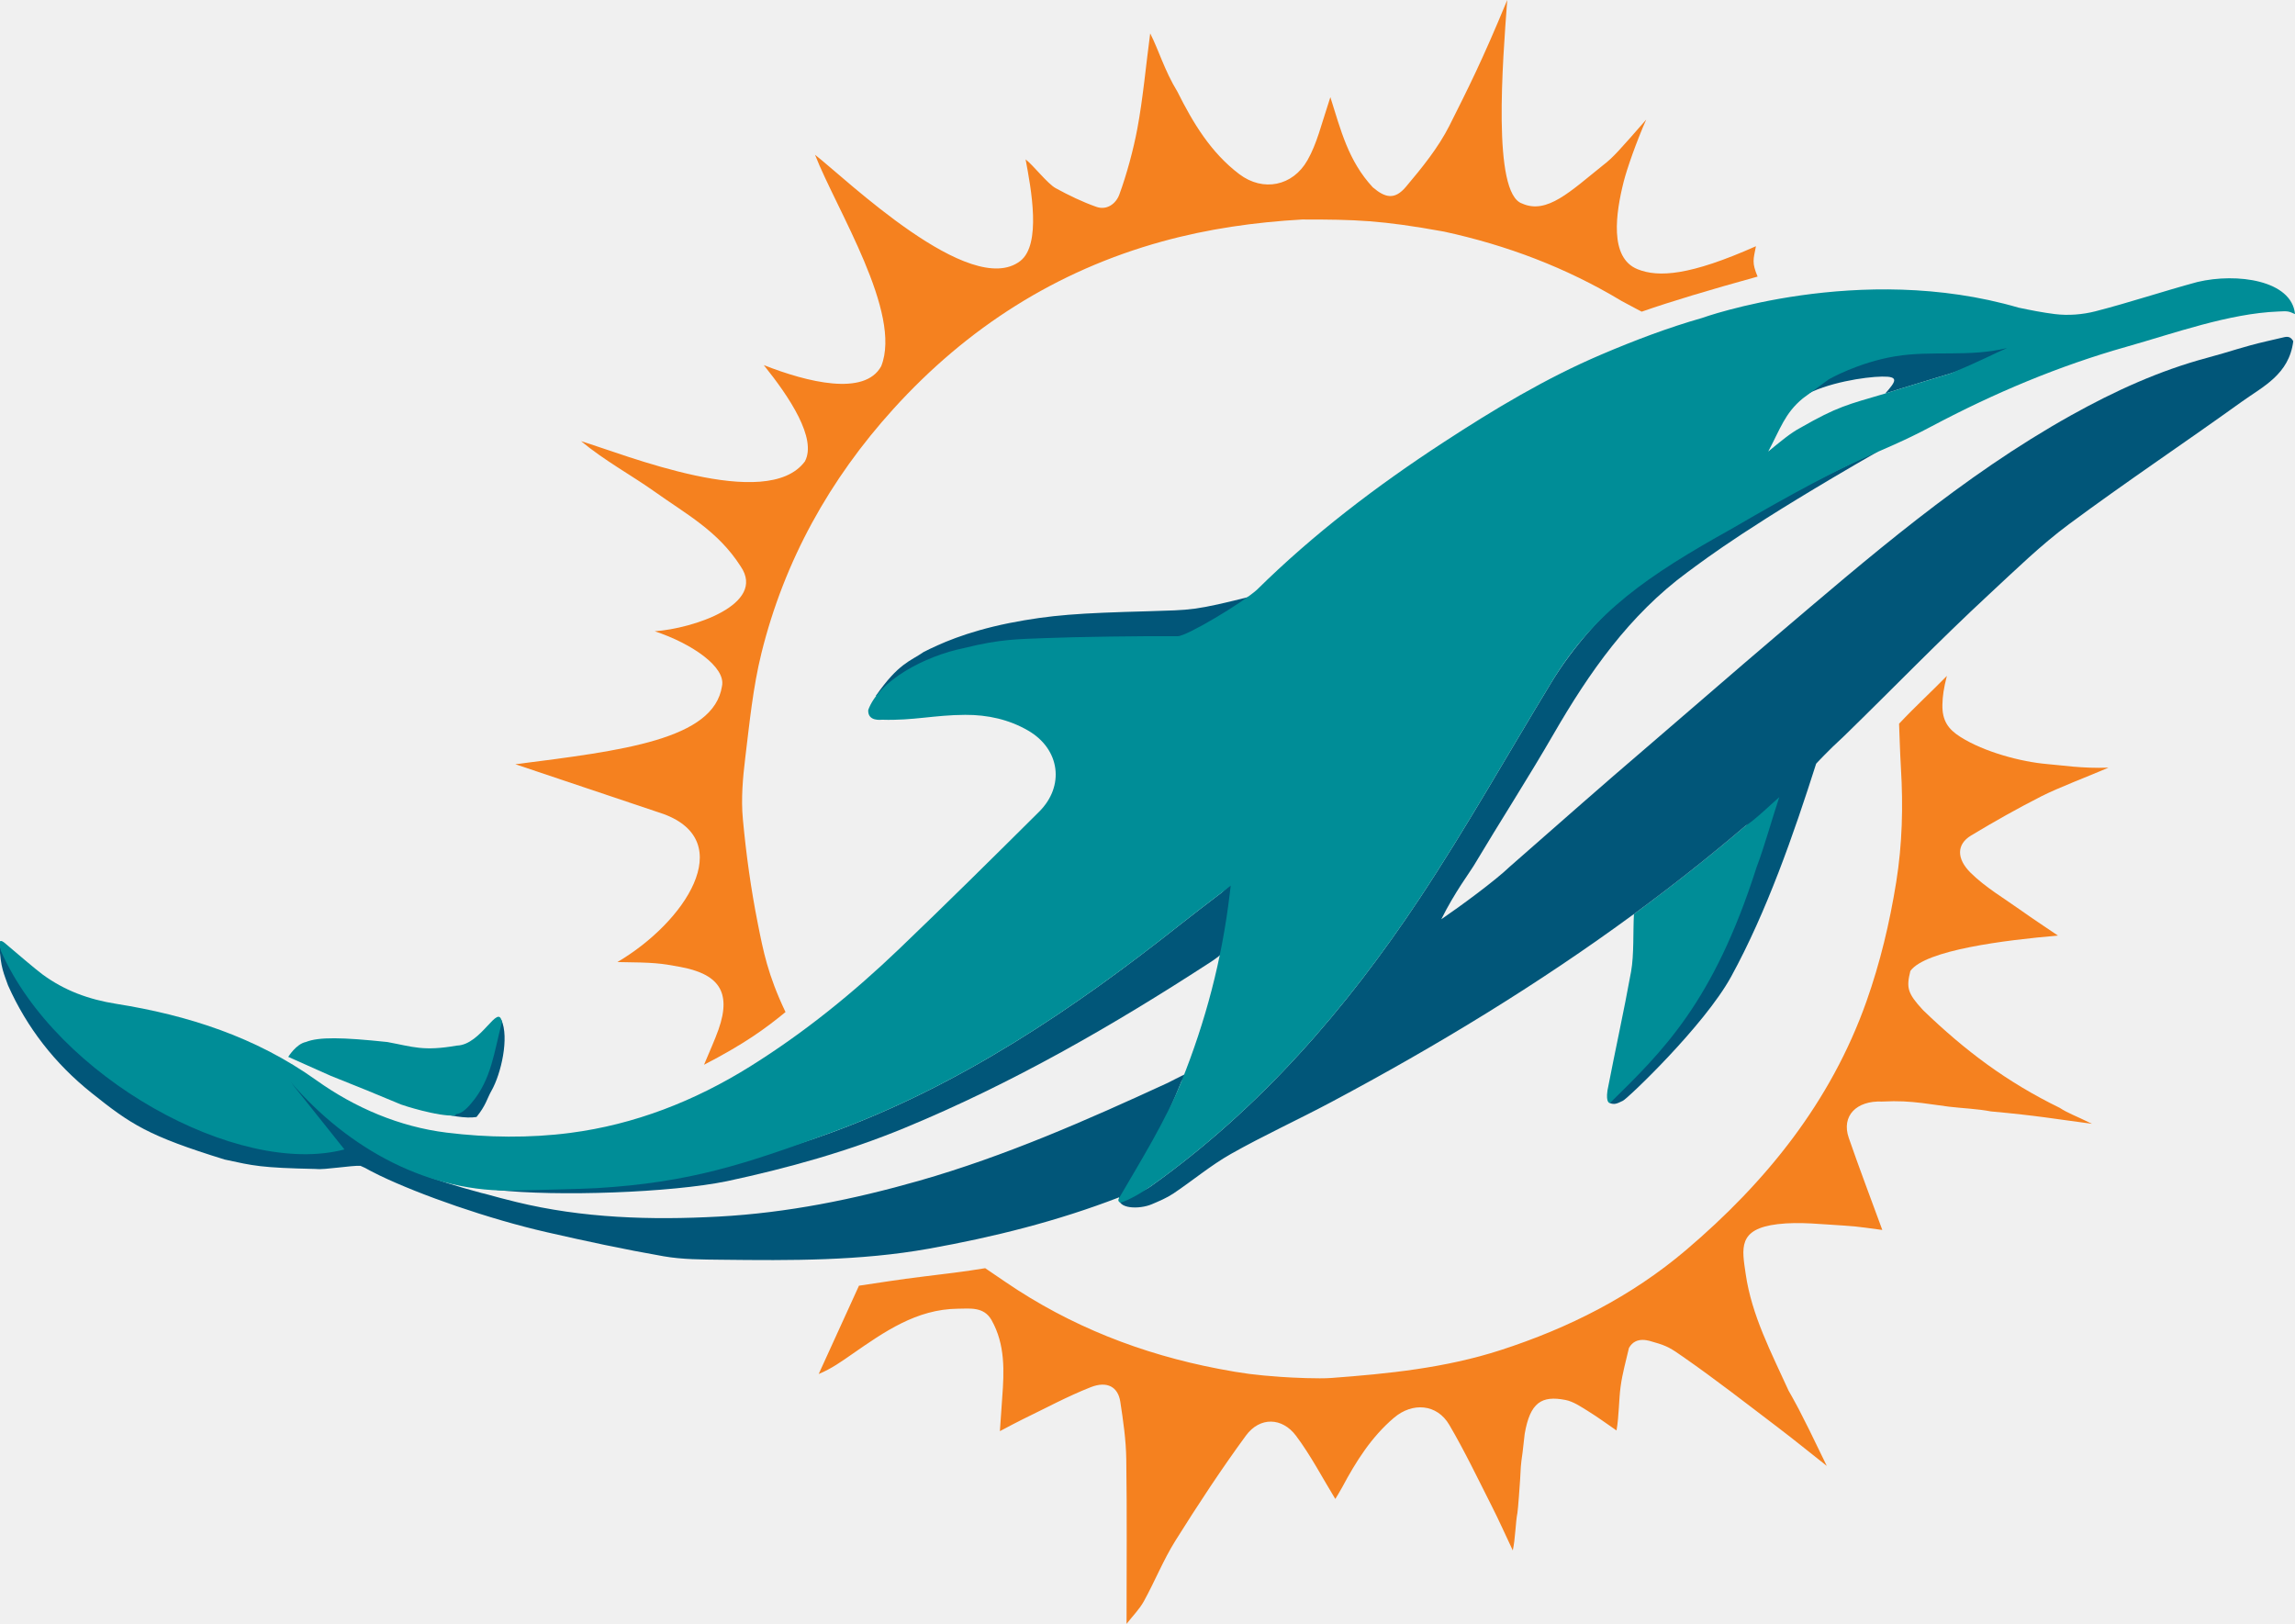
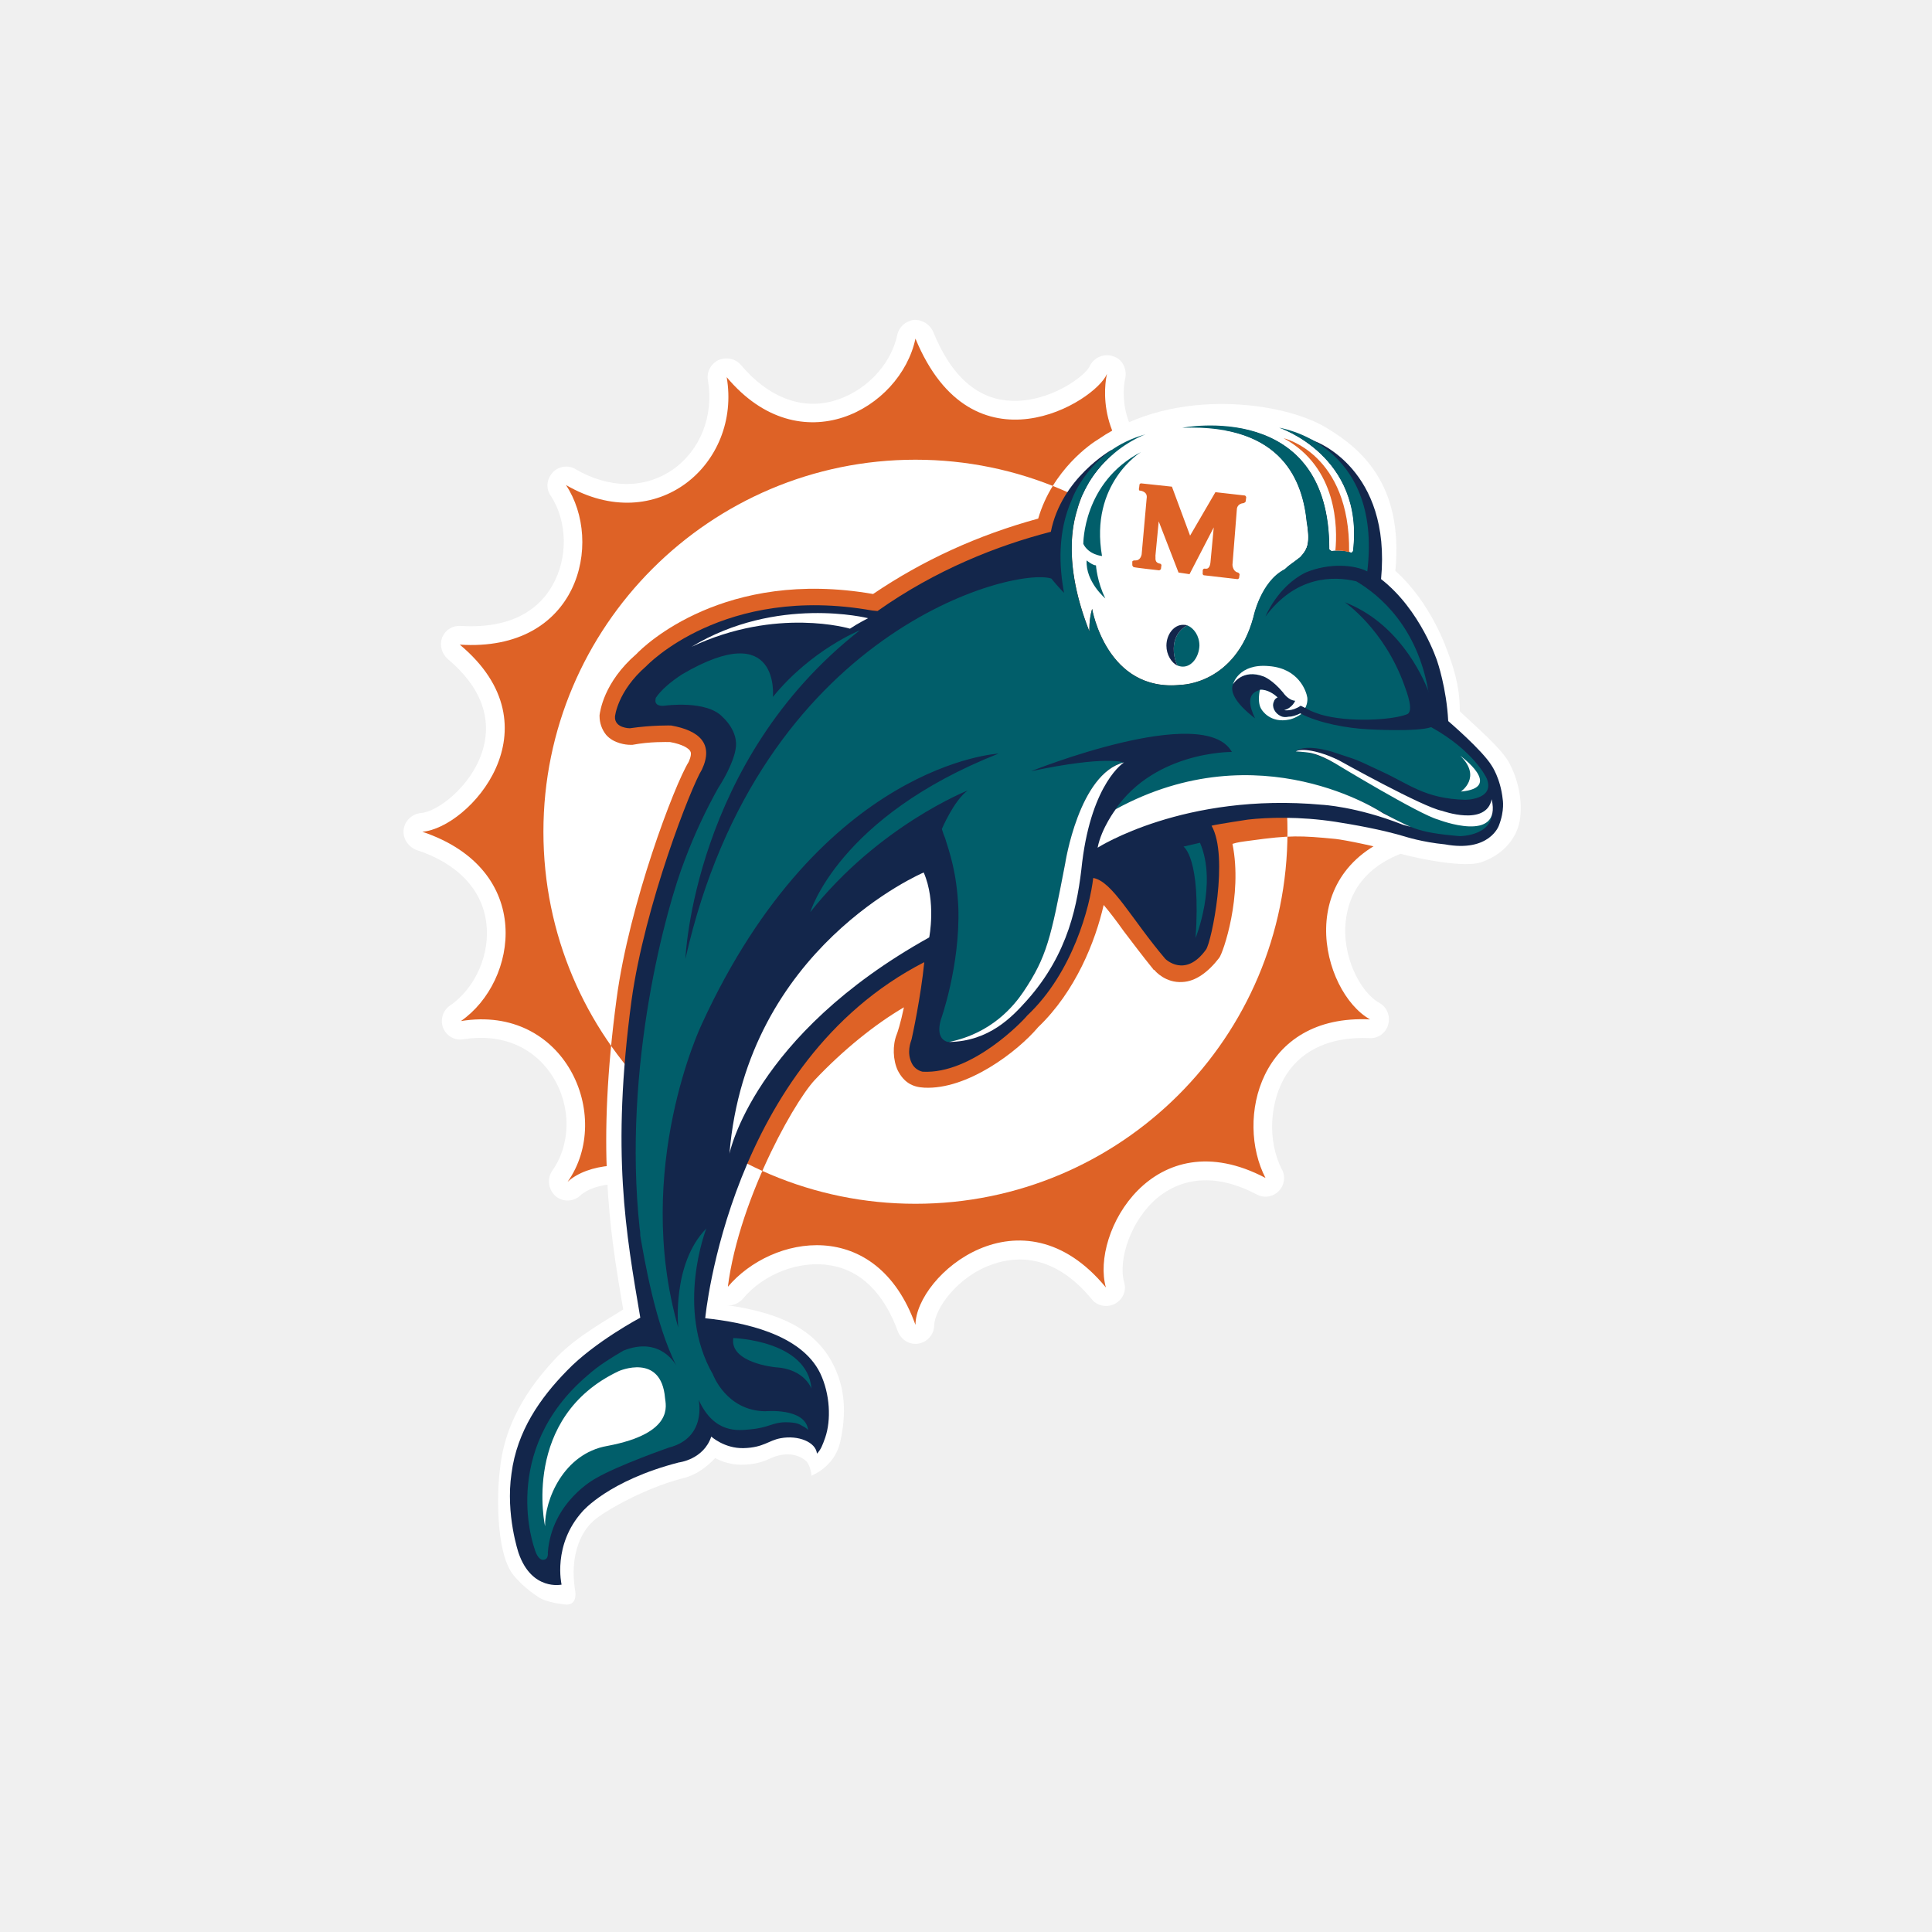
- <svg xmlns="http://www.w3.org/2000/svg" id="svg3004" version="1.1" width="998.743" height="706.654" xml:space="preserve">
-   <defs id="defs3008">
-     <clipPath clipPathUnits="userSpaceOnUse" id="clipPath3018">
-       <path d="M 0,648 1702,648 1702,0 0,0 0,648 z" id="path3020" />
-     </clipPath>
-   </defs>
-   <g id="g3012" transform="matrix(1.25,0,0,-1.25,-74.30375,728.5695)">
-     <g id="g3038" transform="translate(222.6787,198.9736)">
-       <path d="M 0,0 C -4.576,-3.784 -9.084,-5.043 -14.84,-2.637 -21.175,-0.209 -4.675,-6.268 2.661,-4.978 5.985,-0.88 6.273,1.354 7.891,4.201 c 3.32,5.852 6.222,18.399 3.419,24.661 C 7.025,19.328 7.89,6.521 0,0" style="fill:#015679;fill-opacity:1;fill-rule:nonzero;stroke:none" id="path3040" />
-     </g>
-     <g id="g3042" transform="translate(171.6338,210.709)">
-       <path d="m 3.009,-2.407 c 11.421,-4.517 13.078,-5.267 24.424,-9.963 0.649,-0.269 13.138,-4.339 19.002,-3.808 -0.261,1.204 1.238,-0.947 5.613,4.442 C 58.935,-3.609 59.876,6.188 62.555,16.324 61.265,23.291 55.435,8.347 46.86,8.144 35.094,6.096 31.698,7.719 22.649,9.385 6.925,11.041 -1.179,11.201 -5.695,9.396 -9.085,8.726 -11.834,4.212 -11.834,4.212" style="fill:#008d97;fill-opacity:1;fill-rule:nonzero;stroke:none" id="path3044" />
-     </g>
-     <g id="g3046" transform="translate(670.9912,280.9541)">
-       <path d="M 3.209,5.015 C 5.85,11.9 6.149,13.977 8.501,20.973 c -0.393,0.285 1.22,5.585 0.826,5.87 C 6.077,24.398 -0.727,17.107 -3.811,14.469 -16.419,3.681 -29.405,-6.542 -42.701,-16.3 c -0.34,-5.944 0.071,-14.131 -0.995,-20.042 -2.497,-13.841 -5.563,-27.577 -8.219,-41.39 -0.63,-4.413 0.809,-4.368 0.854,-4.41 6.738,4.571 10.059,8.212 11.132,9.114 20.23,19.337 28.291,37.926 39.528,67.612" style="fill:#008d97;fill-opacity:1;fill-rule:nonzero;stroke:none" id="path3048" />
-     </g>
-     <g id="g3050" transform="translate(852.3955,464.333)">
-       <path d="M -3.829,-0.284 C -12.018,-2.159 -16.358,-3.858 -24.475,-6.027 c -16.711,-4.467 -32.32,-11.612 -47.376,-20.002 -37.973,-21.166 -70.569,-49.534 -103.467,-77.479 -14.186,-12.051 -28.198,-24.306 -42.338,-36.41 -20.95,-17.937 -28.303,-24.593 -49.693,-43.289 -4.935,-4.77 -17.217,-13.804 -23.825,-18.295 4.69,9.443 10.054,16.525 11.271,18.602 9.16,15.355 18.866,30.39 27.815,45.865 12.402,21.445 26.371,41.457 46.634,56.365 7.068,5.201 21.819,16.475 66.221,41.968 -1.837,-0.005 -43.004,-20.968 -44.531,-21.588 -26.505,-10.872 -54.074,-34.069 -69.029,-58.67 -15.28,-25.135 -29.709,-50.829 -45.949,-75.326 -25.529,-38.509 -55.576,-73.128 -93.531,-100.165 -2.647,-1.886 -5.971,-2.819 -9.164,-3.736 0.045,0.077 0.087,0.155 0.132,0.231 7.608,13.066 14.222,26.404 19.732,40.148 l 2.303,2.85 c -3.046,-1.327 -5.941,-2.956 -7.083,-3.481 -28.223,-13.006 -56.609,-25.524 -86.609,-34.092 -22.842,-6.526 -46.004,-11.188 -69.683,-12.475 -23.675,-1.289 -47.488,-0.564 -70.562,5.072 -3.687,0.901 -7.358,1.853 -10.996,2.886 -0.385,0.073 -0.766,0.157 -1.133,0.261 -36.002,9.648 -39.247,16.313 -53.911,26.946 -3.652,3.875 -8.593,11.321 -14.749,15.126 4.208,-7.031 10.621,-17.271 14.832,-24.308 -36.96,-9.819 -94.596,24.495 -113.93,68.522 0.22,-7.739 1.685,-10.34 2.939,-14.021 6.597,-14.784 16.332,-27.245 29.015,-37.391 13.77,-11.012 19.636,-14.963 46.43,-23.245 10.091,-2.176 12.363,-2.864 31.788,-3.278 2.83,-0.377 12.646,1.317 15.484,1.084 3.537,-1.574 -0.014,-0.042 6.547,-3.295 14.337,-6.902 38.082,-15.176 58.118,-19.764 13.549,-3.104 27.157,-6.025 40.845,-8.414 6.587,-1.149 13.418,-1.129 20.145,-1.207 24.141,-0.281 48.273,-0.436 72.193,3.844 22.561,4.039 44.696,9.558 66.273,17.89 -0.767,-4.073 7.019,-4.256 11.315,-2.433 2.587,1.097 5.235,2.201 7.555,3.753 6.754,4.524 13.041,9.831 20.089,13.807 11.384,6.426 23.315,11.871 34.864,18.02 36.665,19.516 72.029,40.99 105.389,65.473 13.295,9.758 26.282,19.981 38.89,30.769 2.95,1.652 10.397,8.876 11.709,9.914 -2.351,-6.996 -5.258,-17.498 -7.898,-24.383 -15.057,-47.247 -32.778,-64.124 -51.086,-82.142 1.622,-0.525 2.323,-0.264 4.507,0.812 1.405,0.501 28.345,26.115 37.724,43.238 12.371,22.588 21.772,49.571 29.587,74.121 0,0 3.941,4.332 9.782,9.674 17.05,16.597 33.07,33.215 50.529,49.385 9.023,8.357 17.882,17.033 27.727,24.334 19.711,14.619 40.148,28.256 60.077,42.584 7.419,5.336 16.55,9.504 17.992,21.117 C 4.721,0.998 3.89,1.506 2.269,1.135" style="fill:#015679;fill-opacity:1;fill-rule:nonzero;stroke:none" id="path3052" />
-     </g>
-     <g id="g3054" transform="translate(63.418,250.9678)" />
-     <g id="g3058" transform="translate(263.5283,166.2139)">
-       <path d="m 49.043,5.439 c 21.105,4.52 41.849,10.29 61.834,18.541 37.525,15.499 72.533,35.655 106.489,57.731 1.253,0.814 4.391,2.889 4.684,4.27 1.413,6.645 2.372,11.139 2.38,17.827 1.893,0.744 1.192,5.293 1.274,6.04 -1.287,-0.733 -3.94,-3.701 -5.17,-4.477 -4.71,-3.6 -9.149,-6.973 -13.507,-10.425 C 169.704,65.376 130.345,38.879 85.443,22.396 55.197,11.292 23.691,5.106 -8.726,3.121 -16.361,2.915 -24.43,3.708 -31.306,2.385 -10.072,0.023 29.612,1.42 49.043,5.439 z" style="fill:#015679;fill-opacity:1;fill-rule:nonzero;stroke:none" id="path3060" />
-     </g>
-     <g id="g3062" transform="translate(421.5654,360.6953)">
-       <path d="m 3.829,-1.418 c 10.292,-0.525 18.526,1.04 29.644,0.261 24.601,-1.724 29.587,6.04 40.831,15.921 C 53.349,9.459 52.677,9.858 37.821,9.369 13.606,8.712 3.889,8.133 -10.882,5.224 -26.067,2.141 -35.119,-2.07 -40.532,-4.806 c -4.715,-3.281 -8.716,-3.848 -16.704,-15.335 8.771,0.005 46.744,18.502 55.535,18.866" style="fill:#015679;fill-opacity:1;fill-rule:nonzero;stroke:none" id="path3064" />
-     </g>
-     <g id="g3066" transform="translate(715.7812,445.8604)">
-       <path d="m 0,0 c 7.517,2.427 15.116,4.625 22.67,6.964 5.557,1.722 17.39,6.756 22.762,9.077 -3.609,0.48 -16.728,-0.609 -19.824,-0.734 -8.478,-0.343 -12.146,-0.367 -20.622,-0.732 -11.338,-0.489 -23.038,-3.48 -33.492,-15.472 C -20.504,3.753 -7.058,5.81 -1.112,5.894 4.833,5.978 3.846,4.374 0,0" style="fill:#015679;fill-opacity:1;fill-rule:nonzero;stroke:none" id="path3068" />
-     </g>
-     <g id="g3070" transform="translate(691.4873,448.373)">
-       <path d="m 4.613,2.407 c 0,0 10.191,5.896 23.263,8.05 12.809,2.111 25.67,-0.405 38.84,2.871 C 61.345,11.007 58.338,9.182 46.964,4.451 39.41,2.112 31.811,-0.086 24.294,-2.513 11.198,-6.371 7.681,-7.031 -5.193,-14.419 c -3.509,-1.848 -6.968,-4.793 -11.253,-8.296 4.282,8.033 5.771,13.307 12.034,18.502 M -530.882,-242.165 c 20.201,-23.455 48.293,-38.838 78.728,-37.799 5.152,0.141 22.873,0.511 28.005,0.825 32.417,1.986 51.387,8.272 81.633,19.375 44.902,16.484 84.261,42.981 121.584,72.55 4.358,3.452 8.797,6.824 13.507,10.425 1.265,0.967 2.538,1.941 3.848,2.949 -0.025,-0.227 -0.058,-0.451 -0.082,-0.679 -0.082,-0.747 -0.183,-1.484 -0.271,-2.228 -2.714,-22.964 -8.472,-44.493 -16.735,-65.101 -5.51,-13.744 -14.23,-27.784 -21.837,-40.85 -0.647,-1.079 0.515,-1.458 0.47,-1.536 3.192,0.918 8.02,3.857 10.667,5.743 37.955,27.037 68.003,61.656 93.531,100.165 16.24,24.497 30.669,50.191 45.949,75.326 14.956,24.601 33.873,37.302 62.506,53.28 47.476,27.682 49.338,24.884 69.924,35.841 21.664,11.489 44.16,20.99 67.88,27.685 16.369,4.62 35.55,11.566 52.7,12.226 3.664,0.245 3.729,-0.007 5.824,-0.891 C 165.835,36.886 146.793,39.596 132.976,36.315 121.097,33.107 109.408,29.181 97.496,26.117 92.973,24.954 87.967,24.568 83.343,25.142 79.113,25.666 74.924,26.498 70.738,27.374 15.351,43.544 -39.479,23.793 -39.479,23.793 l 0.022,0.001 c -11.93,-3.395 -23.545,-7.822 -35.011,-12.702 -19.395,-8.252 -37.381,-19.079 -54.996,-30.571 -23.233,-15.154 -45.32,-31.943 -65.001,-51.372 -5.151,-4.594 -24.457,-16.169 -27.515,-16.14 -11.298,0.087 -35.38,-0.218 -46.665,-0.686 -8.791,-0.364 -14.993,-0.279 -27.593,-3.406 -14.338,-2.902 -29.934,-11.602 -33.537,-21.613 -0.207,-4.096 4.476,-3.372 4.916,-3.385 10.702,-0.34 18.145,1.652 28.847,1.701 7.864,0.035 15.259,-1.627 21.906,-5.474 11.13,-6.443 12.814,-19.309 3.843,-28.23 -16.166,-16.079 -32.377,-32.12 -48.845,-47.888 -15.951,-15.272 -33.057,-29.132 -51.852,-40.853 -19.284,-12.027 -40.205,-20.187 -62.564,-23.094 -14.12,-1.837 -28.848,-1.652 -42.998,0.094 -16.408,2.024 -31.897,8.612 -45.421,18.27 -20.991,14.99 -44.67,22.608 -69.612,26.566 -9.644,1.531 -18.037,4.622 -25.747,10.285 -2.134,1.567 -9.31,7.681 -12.428,10.334 -3.606,3.341 -2.302,-0.792 -1.994,-2.192 19.334,-44.027 82.627,-78.927 119.587,-69.108" style="fill:#008d97;fill-opacity:1;fill-rule:nonzero;stroke:none" id="path3072" />
-     </g>
-     <g id="g3074" transform="translate(745.6377,291.9717)">
-       <path d="m 0,0 c 8.002,4.832 16.171,9.426 24.5,13.668 5.91,3.011 16.61,7.039 23.387,9.978 -9.015,-0.366 -16.58,0.864 -21.419,1.245 -8.941,0.767 -21.802,4.148 -30.175,9.457 -4.201,2.665 -6.366,5.631 -6.247,11.229 0.062,2.883 0.423,5.579 1.555,10.008 C -13.763,50.062 -19.492,44.86 -25.039,38.935 -24.941,36.913 -24.732,29.055 -24.392,23.414 c 0.793,-13.162 0.486,-26.367 -1.646,-39.631 -2.288,-14.227 -5.593,-28.063 -10.37,-41.55 -12.404,-35.012 -34.957,-62.891 -62.854,-86.58 -18.935,-16.079 -40.81,-27.124 -64.509,-34.79 -19.251,-6.226 -39.094,-8.221 -59.041,-9.703 -4.209,-0.312 -13.139,0.076 -17.436,0.382 -8.787,0.624 -13.172,1.177 -21.745,2.82 -26.649,5.104 -51.56,14.804 -74.13,30.209 -2.818,1.924 -4.872,3.328 -7.079,4.812 -6.24,-1.055 -15.539,-2.2 -21.766,-2.935 -7.89,-0.932 -15.738,-2.226 -22.18,-3.158 -5.081,-11.141 -9.552,-20.942 -14.023,-30.745 4.427,1.828 7.976,4.381 11.568,6.874 11.236,7.794 22.458,15.727 36.929,15.86 4.239,0.039 9.031,0.75 11.694,-3.985 4.783,-8.509 4.398,-17.762 3.697,-27.045 -0.256,-3.398 -0.471,-6.799 -0.801,-11.595 3.39,1.771 5.614,3.006 7.902,4.112 7.877,3.804 15.604,8.001 23.725,11.192 5.74,2.257 9.504,0.085 10.288,-5.046 1.012,-6.611 1.984,-13.299 2.082,-19.967 0.275,-18.864 0.097,-37.735 0.097,-57.383 2.154,2.766 4.5,5.098 6.03,7.879 3.828,6.95 6.797,14.41 10.998,21.108 7.793,12.428 15.857,24.723 24.523,36.55 4.872,6.647 12.635,6.357 17.436,-0.037 5.156,-6.87 9.155,-14.608 13.689,-22.012 0.497,0.837 1.535,2.446 2.434,4.13 4.782,8.953 10.131,17.452 17.99,24.134 6.453,5.485 14.972,4.836 19.249,-2.453 5.376,-9.162 9.969,-18.787 14.782,-28.274 2.516,-4.963 4.779,-10.055 7.334,-15.462 0.893,4.024 0.982,10.032 1.61,13.042 0.198,0.949 0.889,10.555 0.936,11.525 0.459,9.243 0.283,3.436 1.604,16.045 1.89,10.928 5.897,13.389 14.173,11.777 2.782,-0.542 5.39,-2.354 7.888,-3.893 3.435,-2.117 6.689,-4.527 9.901,-6.73 0.889,5.01 0.805,10.864 1.436,15.354 0.692,4.922 1.794,8.552 2.892,13.369 2.478,4.408 7.3,2.406 8.763,1.998 4.715,-1.314 6.111,-2.322 10.054,-5.063 11.269,-7.83 22.103,-16.29 33.038,-24.595 5.749,-4.367 11.349,-8.93 17.018,-13.403 -10.175,21.198 -11.383,22.746 -13.291,26.19 C -69.493,-180.063 -76.331,-167.112 -78.428,-152.701 c -1.306,8.979 -2.883,15.76 11.174,17.425 7.661,0.907 15.573,-0.102 23.358,-0.527 4.648,-0.254 9.268,-1.05 13.018,-1.496 -4.022,10.991 -8.023,21.476 -11.683,32.076 -2.632,7.623 2.681,13.002 11.588,12.619 5.928,0.289 9.33,0.017 13.922,-0.507 3.155,-0.366 6.288,-0.916 9.443,-1.286 4.849,-0.57 9.768,-0.731 14.548,-1.64 16.432,-1.495 22.06,-2.586 35.176,-4.312 -6.142,3.018 -8.268,3.626 -11.23,5.557 C 12.578,-85.877 -2.073,-74.904 -16.707,-60.76 c -5.502,5.934 -5.82,7.851 -4.403,13.619 5.234,7.253 32.645,10.712 51.384,12.317 -5.066,3.445 -8.901,5.947 -12.624,8.607 -6.021,4.306 -12.565,8.11 -17.777,13.254 C -5.069,-8.084 -5.057,-3.055 0,0" style="fill:#f5811f;fill-opacity:1;fill-rule:nonzero;stroke:none" id="path3076" />
-     </g>
-     <g id="g3078" transform="translate(295.2734,297.0586)">
-       <path d="M -4.814,2.407 C 21.148,-7.167 2.667,-35.286 -20.889,-49.127 c 13.093,-0.154 14.967,-0.41 21.798,-1.672 13.002,-2.401 18.165,-8.292 13.418,-21.779 -1.345,-3.82 -3.068,-7.505 -5.055,-12.308 14.144,7.34 21.269,12.521 28.371,18.352 C 31.454,-53.518 29.902,-45.284 28.004,-35.752 c -2.4,12.04 -4.091,24.27 -5.218,36.497 -0.644,7.008 -0.014,14.231 0.844,21.258 1.49,12.19 2.689,24.531 5.628,36.41 7.968,32.209 23.771,60.57 45.971,85.052 25.569,28.195 56.591,48.073 93.577,58.276 15.969,4.405 32.247,6.704 48.681,7.642 18.475,0.014 27.613,-0.252 49.412,-4.215 21.849,-4.733 42.607,-12.563 61.872,-24.183 4.541,-2.453 6.952,-3.69 6.952,-3.69 10.365,3.614 23.218,7.46 40.348,12.213 -2.052,4.921 -1.485,5.887 -0.575,10.572 -22.987,-10.224 -33.888,-10.934 -41.183,-8.017 -10.02,3.976 -7.561,19.737 -4.882,30.411 1.132,4.544 4.579,14.327 7.865,21.694 -9.255,-10.591 -11.581,-13.25 -14.907,-15.787 -11.461,-9.16 -19.632,-17.333 -28.3,-13.437 -10.469,3.481 -6.754,49.614 -5.18,70.853 -8.871,-21.5 -13.764,-31.025 -20.13,-43.745 -3.889,-7.694 -9.534,-14.636 -15.139,-21.284 -3.872,-4.596 -7.152,-3.929 -11.544,-0.178 -8.551,9.224 -11.127,19.92 -14.768,31.378 -3.347,-10.151 -4.647,-16.058 -7.949,-21.915 -5.125,-9.093 -15.503,-11.116 -23.734,-4.896 -9.912,7.489 -16.128,17.851 -21.562,28.716 -4.534,7.428 -6.483,14.448 -9.479,20.303 -1.447,-10.742 -2.486,-22.563 -4.48,-33.203 -1.346,-7.18 -3.73,-16.027 -6.263,-22.905 -1.169,-3.178 -4.322,-5.581 -8.014,-4.276 -4.868,1.719 -9.58,4 -14.119,6.48 -2.92,1.597 -7.813,8 -10.501,10.041 1.919,-10.174 5.58,-29.649 -1.867,-35.383 -17.326,-13.347 -60.73,28.635 -71.445,36.989 7.579,-19.321 30.419,-55.08 23.043,-73.606 -5.761,-10.546 -25.752,-5.57 -40.877,0.377 8.976,-11.173 18.531,-25.532 14.325,-33.502 -13.197,-17.87 -62.891,2.454 -77.933,7.023 C -25.548,125.558 -15.698,120.155 -8.3,114.901 3.255,106.653 14.124,100.995 22.049,88.591 31.056,75.394 5.465,66.973 -7.882,66.032 5.238,61.676 16.903,53.514 15.534,46.961 12.711,28.297 -19.092,24.477 -56.419,19.742" style="fill:#f5811f;fill-opacity:1;fill-rule:nonzero;stroke:none" id="path3080" />
+ <svg xmlns="http://www.w3.org/2000/svg" width="512px" height="512px" viewBox="0 0 512 512" version="1.1">
+   <defs />
+   <g id="Page-1" stroke="none" stroke-width="1" fill="none" fill-rule="evenodd">
+     <g id="miami-dolphins">
+       <g id="svg" transform="translate(107, 85)">
+         <path d="M267.307,130.46 C255.492,127.983 251.991,114.709 251.846,114.125 L251.846,113.981 C248.196,100.709 259.867,90.937 260.451,90.499 C262.201,89.04 262.784,86.561 261.766,84.522 C260.74,82.477 258.556,81.313 256.221,81.75 C241.345,84.81 232.445,73.582 230.988,71.54 C223.406,55.497 231.864,46.015 232.155,45.725 C233.905,43.831 234.054,41.058 232.446,39.015 C230.847,37.119 227.927,36.684 225.886,38.141 C212.907,46.601 201.526,38.289 201.093,37.85 L200.946,37.85 C188.112,28.662 191.027,15.827 191.178,15.39 C191.76,12.763 190.446,10.138 187.966,9.408 C185.485,8.533 182.717,9.847 181.695,12.181 C180.671,14.512 171.484,21.513 161.424,21.221 C152.231,21.077 145.087,14.805 140.273,2.845 C139.398,0.947 137.356,-0.364 135.169,-0.219 C132.981,0.072 131.231,1.676 130.793,3.718 C129.044,12.032 121.894,19.179 113.438,21.367 C104.975,23.555 96.373,20.056 89.371,11.743 C87.914,9.993 85.433,9.554 83.392,10.431 C81.351,11.452 80.184,13.638 80.622,15.827 C82.223,25.159 78.581,34.347 71.285,39.454 C63.849,44.558 54.516,44.558 45.472,39.308 C43.574,38.139 40.951,38.577 39.492,40.184 C37.89,41.934 37.594,44.41 38.91,46.31 C43.43,53.165 43.574,62.936 39.345,70.227 C36.283,75.624 29.574,81.751 15.138,80.874 C12.948,80.73 11.05,81.898 10.176,83.938 C9.447,85.98 10.031,88.169 11.635,89.626 C20.385,96.916 23.591,105.379 20.82,114.126 C17.905,123.315 9.009,130.17 4.487,130.462 C2.154,130.753 0.259,132.507 -0.031,134.84 C-0.324,137.172 1.134,139.358 3.322,140.237 C14.111,143.736 20.678,150.59 21.843,159.343 C23.011,167.657 19.07,176.845 12.217,181.514 C10.32,182.826 9.59,185.306 10.468,187.494 C11.342,189.535 13.527,190.847 15.864,190.409 C25.929,188.806 34.531,192.449 39.49,200.328 C44.448,208.2 44.304,218.266 39.345,225.266 C37.888,227.454 38.322,230.227 40.22,231.976 C42.116,233.577 44.889,233.577 46.782,231.828 C50.576,228.327 60.35,227.308 68.513,231.389 C74.788,234.456 81.933,241.016 80.913,255.604 C80.769,257.788 82.08,259.83 84.122,260.559 C86.018,261.436 88.352,260.855 89.81,259.245 C95.352,252.538 104.976,248.889 113.144,250.348 C121.168,251.664 127.296,257.786 130.943,267.852 C131.817,270.038 134.005,271.497 136.483,271.059 C138.815,270.624 140.566,268.578 140.566,266.247 C140.713,261.875 146.694,253.268 156.026,250.055 C162.591,247.725 172.507,247.435 182.278,259.245 C183.738,261.137 186.363,261.576 188.405,260.559 C190.591,259.388 191.614,257.057 190.888,254.725 C189.281,248.889 192.634,238.243 199.931,232.265 C207.078,226.575 216.118,226.284 226.036,231.535 C227.932,232.557 230.263,232.265 231.869,230.655 C233.329,229.203 233.767,226.863 232.747,224.973 C228.81,217.386 229.391,206.884 233.912,199.742 C238.286,193.033 245.874,189.674 255.935,190.114 C258.123,190.256 260.312,188.799 260.896,186.466 C261.479,184.282 260.603,181.944 258.564,180.781 C253.459,178.005 248.496,168.234 249.663,158.9 C250.394,152.483 254.042,144.024 267.604,140.088 C269.794,139.505 271.396,137.463 271.251,135.128 C271.097,132.796 269.496,130.9 267.307,130.46" id="Fill-1" fill="#FFFFFF" />
+         <path d="M266.287,135.276 C234.636,144.465 243.097,177.865 256.077,185.155 C226.757,183.697 220.342,211.698 228.365,227.165 C198.757,211.555 181.987,241.745 186.07,256.187 C163.754,229.057 135.752,252.828 135.604,266.101 C125.251,237.225 97.537,242.184 85.87,256.041 C88.06,223.661 54.075,218.555 43.43,228.185 C55.681,210.827 42.7,181.073 15.138,185.595 C30.3,175.095 34.821,145.487 4.927,135.423 C17.319,134.4 41.241,107.858 14.846,85.835 C46.347,87.873 53.055,58.705 42.99,43.537 C67.058,57.538 89.518,37.848 85.581,14.949 C105.123,38.287 131.668,23.41 135.606,4.738 C150.775,41.491 183.297,21.513 186.362,14.074 C186.362,14.074 182.135,30.411 198.027,41.931 C198.027,41.931 212.323,52.87 228.512,42.222 C228.512,42.222 217.135,54.183 226.617,74.018 C226.617,74.018 237.557,90.643 257.246,86.561 C257.246,86.561 242.514,98.522 247.034,115.292 C247.034,115.295 251.118,132.213 266.287,135.276" id="Fill-2" fill="#DE6226" />
+         <path d="M37.011,135.421 C37.011,81.019 81.202,36.828 135.604,36.828 C190.005,36.828 234.196,81.019 234.196,135.421 C234.196,189.965 190.005,234.014 135.604,234.014 C81.202,234.014 37.011,189.965 37.011,135.421 L37.011,135.421 Z M35.552,338.149 C35.552,338.149 31.762,335.818 28.99,332.317 C24.178,326.189 24.76,309.418 25.49,304.458 C26.802,290.457 35.117,280.394 40.658,274.559 C46.201,268.873 54.368,264.498 58.16,262.018 C54.366,240.138 51.159,218.846 56.412,179.613 C59.763,154.527 71.721,123.025 75.514,116.898 C76.101,115.586 76.245,114.566 75.953,114.127 C75.661,113.4 73.911,112.232 70.559,111.65 C69.541,111.65 65.309,111.502 60.641,112.38 L59.91,112.38 C59.036,112.38 55.681,112.088 53.639,109.755 C52.47,108.294 51.89,106.547 51.89,104.796 L51.89,104.503 C52.033,103.628 52.91,95.898 61.661,88.317 C63.7,86.128 84.995,65.563 124.375,72.417 C137.5,63.521 152.086,56.813 168.13,52.436 C171.924,39.457 182.276,32.456 184.028,31.435 C204.737,17.141 233.616,21.809 244.262,28.226 C253.599,33.768 264.976,43.248 262.786,66.293 C272.268,74.751 276.35,86.858 277.08,88.899 C277.519,90.212 279.997,96.484 279.85,103.484 C283.787,107.275 291.229,113.546 293.123,117.485 C295.748,122.592 296.477,128.132 295.748,132.51 C294.727,138.051 290.351,141.986 285.249,143.592 C279.558,145.196 264.536,141.551 262.202,140.676 C258.119,139.362 249.515,137.613 246.89,137.321 C237.701,136.445 234.929,136.301 224.428,137.759 C222.241,138.051 220.927,138.199 219.617,138.635 C222.389,152.345 217.137,167.513 216.114,168.824 C213.197,172.619 209.843,175.099 206.342,175.241 C201.968,175.538 199.198,172.469 198.904,172.031 L198.757,172.031 C195.693,168.241 193.068,164.741 190.735,161.678 C188.986,159.197 187.086,156.718 185.483,154.823 C183.296,164.448 178.045,177.718 168.13,187.201 C162.589,193.768 149.313,203.828 137.94,203.243 C134.731,203.098 132.544,201.79 130.941,198.728 C129.626,195.952 129.483,192.014 130.648,189.099 C130.793,188.806 131.671,186.18 132.544,181.951 C124.813,186.473 116.355,193.331 108.916,201.206 C102.935,207.623 86.745,236.793 85.435,260.862 C101.332,263.045 109.792,268.295 114.023,277.046 C116.938,283.026 117.374,289.587 115.624,297.321 C114.023,303.882 108.043,306.067 108.043,306.067 C108.043,306.067 107.897,303.446 106.584,302.135 C103.084,299.216 98.706,300.819 97.688,301.255 C96.084,301.985 94.039,303.006 90.248,303.154 C87.038,303.3 84.414,302.423 82.519,301.403 C80.623,303.445 77.705,305.923 73.768,306.796 C62.683,309.715 51.31,316.573 49.703,318.614 C49.703,318.614 43.287,324.155 45.473,336.844 C45.473,336.844 46.057,340.636 42.703,340.197 C42.7,340.192 37.739,339.758 35.552,338.149 L35.552,338.149 Z" id="Fill-3" fill="#FFFFFF" />
+         <path d="M214.073,133.819 C218.736,141.983 214.073,164.592 212.616,166.631 C207.075,174.364 201.818,169.112 201.818,169.112 C192.776,158.467 187.816,148.547 182.715,147.672 C181.839,155.257 177.317,172.754 165.215,184.135 C164.192,185.449 150.626,199.744 137.501,199.013 C136.774,198.864 135.314,198.277 134.585,196.677 C133.271,193.907 134.294,191.284 134.585,190.404 C134.729,189.822 137.065,179.025 137.94,169.986 C86.163,196.53 79.893,264.349 79.893,264.349 C89.81,265.37 105.269,268.435 110.371,278.934 C112.998,284.477 113.289,291.332 111.685,295.998 C110.959,298.036 110.519,299.206 109.501,300.226 C109.211,297.165 104.542,295.269 99.873,296.144 C96.664,296.725 95.352,298.624 90.104,298.767 C84.997,298.915 81.495,295.706 81.495,295.706 C79.455,301.829 72.892,302.563 72.892,302.563 C54.225,307.375 47.367,315.543 47.367,315.543 C39.347,324.437 41.827,334.939 41.827,334.939 C41.827,334.939 33.952,336.686 30.451,326.625 C30.451,326.625 26.951,316.415 28.554,305.477 C30.011,294.246 36.139,285.496 43.287,278.203 C50.577,270.621 62.683,264.202 62.683,264.202 C58.892,241.74 54.953,220.591 60.351,180.189 C63.851,154.814 76.246,123.309 79.018,118.935 C82.226,112.08 78.29,108.579 70.852,107.266 C70.852,107.266 65.894,107.12 59.914,107.998 C59.914,107.998 55.83,107.998 55.974,104.933 C55.974,104.933 56.559,98.223 64.288,91.516 C64.288,91.516 84.709,69.783 124.088,76.783 L125.545,76.931 C141.004,65.991 157.34,59.572 171.486,55.926 C174.258,41.776 187.385,34.341 187.385,34.341 C188.405,34.049 187.09,35.655 188.114,35.215 C180.237,41.925 171.342,55.926 181.696,82.324 C181.696,82.324 181.549,79.26 182.427,76.345 C182.427,76.345 186.219,98.656 206.051,96.471 C206.051,96.471 220.344,96.326 225.16,78.531 C225.16,78.531 226.908,69.635 233.472,65.84 C234.641,64.675 235.371,64.383 237.56,62.632 C239.745,60.297 240.037,58.548 239.305,53.445 C238.431,44.693 234.785,32.296 217.867,29.085 C218.014,28.795 218.157,28.356 218.157,28.064 C229.68,29.085 245.429,35.21 245.285,60.587 L245.871,61.026 C245.871,61.026 248.789,60.587 251.122,61.465 C251.122,61.465 251.412,61.316 251.56,61.026 C254.622,35.793 232.016,28.356 232.016,28.356 C238.726,30.544 241.641,32.004 241.641,32.004 C241.641,32.004 261.771,39.295 258.996,68.465 C269.501,76.631 273.871,90.197 273.871,90.197 C273.871,90.197 276.351,97.342 276.792,106.092 C276.792,106.092 285.834,113.822 288.312,117.906 C288.312,117.906 290.646,121.261 291.231,126.802 C291.231,126.802 291.813,129.718 290.211,133.805 C290.211,133.805 287.73,140.95 275.915,138.763 C269.935,138.181 265.413,136.72 265.413,136.72 C259.143,134.827 251.56,133.513 246.893,132.782 C237.412,131.323 228.81,131.616 223.701,132.2 C223.697,132.213 215.821,133.378 214.073,133.819" id="Fill-4" fill="#13264B" />
+         <path d="M181.693,82.331 C181.693,82.331 181.546,79.268 182.424,76.351 C182.424,76.351 186.215,98.663 206.047,96.477 C206.047,96.478 220.341,96.333 225.157,78.538 C225.157,78.538 226.906,69.641 233.469,65.847 C234.637,64.683 235.367,64.39 237.555,62.641 C239.74,60.304 240.033,58.557 239.302,53.452 C238.279,43.096 233.323,27.345 206.341,28.363 C206.341,28.363 245.429,20.634 245.281,60.596 L245.868,61.037 C245.868,61.037 248.785,60.596 251.118,61.476 C251.118,61.476 251.409,61.327 251.558,61.037 C254.619,35.803 232.013,28.365 232.013,28.365 C232.013,28.365 233.326,28.658 235.223,29.24 C226.906,25.886 218.014,26.325 218.014,26.325 C208.969,26.47 201.819,27.93 196.278,30.116 L196.573,30.116 C196.571,30.118 165.506,40.912 181.693,82.331" id="Fill-5" fill="#FFFFFF" />
+         <path d="M288.307,128.712 C289.623,136.589 279.848,136.589 279.848,136.589 C268.033,135.565 266.868,134.399 257.824,129.44 C257.824,129.44 225.884,110.043 188.694,129.44 C188.694,129.44 188.108,130.17 187.381,131.337 C197.734,113.983 219.465,114.275 219.465,114.275 C212.026,101.001 166.234,119.381 166.234,119.381 C186.214,115.148 190.735,117.046 190.735,117.046 L190.588,117.046 C178.922,120.255 175.274,143.883 175.274,143.883 C171.482,163.573 170.462,168.53 164.192,177.865 C161.712,181.514 155.879,188.803 144.503,191.138 L145.377,191.138 L144.352,191.138 C143.914,191.138 143.481,190.845 143.481,190.845 C143.481,190.845 141,189.967 142.311,185.306 C142.311,185.306 147.414,171.156 146.979,155.697 C146.541,146.069 144.644,140.963 143.481,137.172 C143.188,136.444 142.896,135.713 142.602,134.692 C142.602,134.692 145.81,127.106 149.458,124.481 C149.458,124.481 125.83,133.819 107.744,156.716 C107.744,156.716 115.182,131.485 157.628,114.71 C157.628,114.71 110.808,117.19 79.014,186.323 C79.014,186.323 60.638,224.535 72.742,266.832 C72.742,266.832 70.99,249.915 80.18,240.577 C80.18,240.577 71.866,261.726 81.929,279.227 C81.929,279.227 85.43,288.854 95.787,288.998 C95.787,288.998 106.431,287.978 107.16,293.957 C106.725,293.519 106.14,293.085 105.704,292.935 C104.972,292.497 104.245,291.914 101.184,291.914 C97.682,291.914 96.809,293.374 91.7,293.808 C88.64,294.104 82.22,294.977 78.139,285.935 C78.139,285.935 80.471,295.998 70.264,298.624 C70.264,298.624 56.845,303.291 50.863,306.788 C50.863,306.788 39.197,312.917 38.177,326.478 C38.177,326.478 38.469,328.373 36.865,328.373 C36.865,328.373 35.549,328.523 34.675,325.457 C34.675,325.457 25.049,299.645 48.679,279.517 C51.596,276.893 54.948,274.852 58.156,272.954 C68.22,268.873 72.304,277.036 72.304,277.036 C66.615,265.951 63.697,248.303 62.679,242.472 C62.679,241.885 62.679,241.304 62.533,240.723 C57.867,197.403 69.68,155.108 74.489,142.857 C77.115,135.856 80.18,129.437 83.534,123.457 L83.39,123.748 C87.475,117.331 87.913,113.686 87.913,113.686 C88.934,108.872 84.56,105.082 84.56,105.082 C80.327,100.415 69.099,102.017 69.099,102.017 C69.099,102.017 66.181,102.454 66.763,100.123 L66.763,99.976 C68.222,97.789 70.848,95.601 73.766,93.703 C99.87,78.391 97.831,99.683 97.831,99.683 C108.04,87.141 120.874,82.038 120.874,82.038 C76.682,116.605 74.641,169.109 74.641,169.109 C94.331,81.894 161.856,65.121 171.63,68.329 C172.065,68.912 173.964,71.099 174.984,72.119 C173.673,65.121 173.235,55.93 177.026,47.472 C177.026,47.472 181.546,34.2 196.57,30.114 C196.57,30.114 192.34,31.573 187.815,35.511 C185.773,37.261 183.588,39.594 181.691,42.658 C181.254,43.533 180.668,44.405 180.233,45.427 C179.503,46.74 178.92,48.345 178.483,50.097 C177.607,52.867 177.026,56.078 177.026,59.574 C176.878,65.845 178.194,73.43 181.693,82.329 C181.693,82.329 181.546,79.265 182.424,76.348 C182.424,76.348 186.215,98.66 206.047,96.474 C206.047,96.474 220.341,96.33 225.157,78.534 C225.157,78.534 227.052,69.054 233.469,65.843 C234.637,64.678 235.367,64.386 237.555,62.637 C239.447,60.74 239.595,59.134 239.595,59.134 C240.033,56.655 239.302,53.449 239.302,53.449 C238.279,43.092 233.323,27.34 206.341,28.36 C206.341,28.36 245.429,20.63 245.281,60.594 L245.868,61.032 C245.868,61.032 248.785,60.594 251.118,61.472 C251.118,61.472 251.409,61.325 251.558,61.032 C254.619,35.799 232.013,28.362 232.013,28.362 C232.013,28.362 259.43,32.301 255.348,66.429 C251.993,64.68 245.282,64.098 239.015,66.722 C231.574,70.368 228.365,78.389 228.365,78.389 C236.388,67.595 246.308,67.595 252.43,69.054 C258.85,72.844 268.619,81.307 271.537,98.223 C271.537,98.223 271.685,98.369 271.685,98.516 C269.79,93.559 263.368,79.993 249.369,74.597 C249.369,74.597 259.723,81.598 265.121,96.474 C265.851,98.516 267.892,103.768 265.706,104.349 C261.912,105.809 250.39,106.539 242.952,104.349 C240.767,103.618 239.745,103.184 238.726,102.453 C238.284,102.306 237.703,102.015 237.703,102.015 C235.371,103.618 233.329,103.184 233.329,103.184 C235.517,102.599 236.244,100.703 236.244,100.703 C234.35,100.558 233.036,98.516 233.036,98.516 C230.263,95.16 227.932,94.284 227.932,94.284 C222.535,92.243 220.054,95.743 219.762,96.327 C219.034,98.076 219.91,100.991 225.6,105.371 C224.14,102.305 223.264,98.952 226.619,97.931 C226.763,97.931 226.91,97.787 226.91,97.787 C228.81,97.641 230.704,98.954 231.577,99.827 C231.142,99.972 230.703,100.412 230.56,100.994 C229.974,102.306 230.851,104.058 232.45,104.788 C233.036,105.08 233.765,105.08 234.491,104.933 C235.371,104.933 236.39,104.64 237.56,104.058 C242.659,106.683 249.954,107.998 255.789,108.284 C255.789,108.284 268.621,109.016 272.27,107.702 C283.354,113.827 287.001,120.976 287.147,121.703 C288.892,126.954 281.31,126.954 281.31,126.954 C270.663,126.663 266.582,122.872 259.289,119.514 C251.12,115.724 254.039,116.889 246.161,114.267 C246.161,114.267 238.141,111.642 235.95,114.558 L236.39,114.118 C236.39,114.118 239.451,113.683 244.85,116.308 C250.83,119.371 256.371,121.996 262.205,124.768 C262.205,124.768 270.81,132.059 280.289,131.188 L283.791,131.478 L288.307,128.712 L288.307,128.712 Z M185.047,62.352 C185.047,62.352 181.546,62.06 180.089,59.142 C180.089,59.142 179.943,42.807 195.401,34.784 C195.401,34.784 181.693,43.099 185.047,62.352 L185.047,62.352 Z M180.967,63.519 C180.967,63.519 182.566,64.83 183.445,64.83 C183.445,64.83 183.736,69.205 185.924,73.582 C185.924,73.582 180.671,69.205 180.967,63.519 L180.967,63.519 Z M207.655,80.728 C204.445,82.331 204.154,85.685 204.154,85.685 C203.714,88.749 204.885,91.08 205.026,91.374 C205.466,91.522 205.905,91.665 206.485,91.665 C208.816,91.665 210.714,89.188 210.861,86.124 C210.864,83.499 209.404,81.455 207.655,80.728 L207.655,80.728 Z" id="Fill-6" fill="#015E6A" />
+         <path d="M204.155,85.685 C204.155,85.685 204.446,82.331 207.657,80.728 C207.219,80.584 206.928,80.584 206.486,80.584 C204.155,80.584 202.113,83.06 202.113,86.124 C202.113,88.456 203.424,90.643 205.028,91.374 C204.885,91.081 203.716,88.749 204.155,85.685" id="Fill-7" fill="#13264B" />
+         <path d="M195.693,45.142 C196.864,45.578 197.007,46.308 196.864,47.183 L195.551,61.912 C195.403,62.643 194.966,63.517 193.947,63.517 L193.507,63.517 C193.507,63.517 193.071,63.661 193.071,63.807 L193.071,64.829 C193.071,64.829 193.216,65.121 193.364,65.268 C193.507,65.414 200.218,66.144 200.218,66.144 C200.218,66.144 200.51,65.999 200.654,65.85 L200.799,64.685 L200.507,64.393 C198.757,64.102 199.341,62.79 199.195,62.352 L200.069,53.164 L205.318,66.727 L208.237,67.163 L214.657,54.767 L213.779,64.1 C213.631,65.414 213.05,65.706 212.757,65.706 L212.321,65.706 C212.321,65.706 211.883,65.558 211.734,66.142 L211.734,66.725 C211.734,66.725 211.591,67.309 212.026,67.451 L220.926,68.475 C220.926,68.475 221.218,68.475 221.364,68.182 L221.51,67.161 C221.51,67.161 221.218,66.725 221.071,66.725 C221.071,66.725 219.759,66.578 219.616,64.683 L220.781,49.951 C220.781,49.951 220.781,48.494 222.531,48.346 C222.531,48.346 222.969,48.201 223.116,47.91 L223.26,46.742 C223.26,46.742 223.116,46.306 222.826,46.306 C222.678,46.306 215.096,45.432 215.096,45.432 L208.384,56.952 L203.572,43.972 L195.403,43.098 C195.403,43.098 194.966,43.098 194.966,43.535 C194.966,43.828 194.821,44.556 194.821,44.556 C194.821,44.556 194.821,44.992 194.966,44.992 C195.108,44.994 195.693,45.142 195.693,45.142 L195.693,45.142 Z M250.533,61.33 C250.826,35.078 233.178,31.138 233.178,31.138 C247.47,38.87 247.47,54.913 246.89,60.893 C247.764,60.893 249.219,60.893 250.533,61.33 L250.533,61.33 Z" id="Fill-8" fill="#DE6226" />
+         <path d="M238.866,102.604 C239.157,102.31 239.595,100.999 239.447,99.835 C239.157,98.084 237.116,92.105 229.24,91.522 C221.218,90.791 219.759,96.335 219.759,96.335 C219.759,96.335 222.238,92.105 227.927,94.292 C227.927,94.293 230.261,95.168 233.033,98.524 C233.033,98.524 234.345,100.565 236.242,100.711 C236.242,100.711 235.514,102.606 233.326,103.192 C233.326,103.192 235.367,103.626 237.697,102.023 L238.866,102.604 L238.866,102.604 Z M234.487,104.941 C233.761,105.085 233.033,105.085 232.446,104.795 C230.847,104.064 229.968,102.312 230.556,100.999 C230.699,100.419 231.139,99.979 231.574,99.835 C230.699,98.96 228.806,97.646 226.906,97.793 C226.906,97.793 226.033,101.149 227.348,103.043 C227.348,103.043 229.532,106.834 234.784,105.668 C234.784,105.668 236.242,105.377 237.849,104.21 C237.698,104.064 237.557,104.064 237.557,104.064 C236.386,104.645 235.367,104.941 234.487,104.941 L234.487,104.941 Z M275.181,129.88 C275.181,129.88 286.849,134.107 288.307,126.815 C291.079,138.776 274.158,132.213 274.158,132.213 C269.201,130.9 246.885,117.336 246.885,117.336 C242.22,114.564 239.594,114.419 239.594,114.419 C238.718,114.275 236.385,114.126 236.385,114.126 C237.844,113.252 242.364,113.835 247.763,116.462 C247.764,116.46 270.223,129.003 275.181,129.88 L275.181,129.88 Z M264.683,133.524 C252.428,128.71 243.387,128.275 243.387,128.275 C206.778,124.919 183.88,139.651 183.88,139.651 C184.901,134.4 188.694,129.44 188.694,129.44 C226.904,108.586 259.428,130.462 259.428,130.462 C259.428,130.462 265.848,133.819 266.868,134.108 C266.869,134.107 265.557,133.819 264.683,133.524 L264.683,133.524 Z M190.883,117.044 C190.883,117.044 182.424,122.295 179.796,143.443 C178.632,154.381 176.295,167.654 165.065,180.195 C161.275,184.424 155.15,190.987 144.503,191.134 C155.879,188.803 161.712,181.512 164.192,177.865 C170.462,168.526 171.482,163.571 175.274,143.881 C175.274,143.881 178.922,119.962 190.883,117.044 L190.883,117.044 Z M139.252,163.424 C139.252,163.424 141.146,153.943 137.793,146.215 C137.793,146.215 90.831,166.051 86.31,220.744 C86.31,220.744 92.579,189.385 139.252,163.423 L139.252,163.424 L139.252,163.424 Z M76.245,86.415 C98.852,72.707 123.06,78.83 123.06,78.83 C123.06,78.83 120.436,80.143 118.249,81.603 C118.249,81.604 98.852,75.77 76.245,86.415 L76.245,86.415 Z M53.931,298.188 C42.261,300.229 37.301,312.628 37.448,319.482 C37.448,319.482 31.029,290.606 56.991,278.352 C56.991,278.352 68.222,273.395 69.242,285.499 C69.392,287.249 71.871,294.83 53.931,298.188 L53.931,298.188 Z M279.996,115.295 C279.996,115.295 291.66,123.752 280.139,124.775 C280.139,124.775 285.829,120.984 279.996,115.295 L279.996,115.295 Z" id="Fill-9" fill="#FFFFFF" />
+         <path d="M211.006,138.336 L206.636,139.358 C206.636,139.358 211.301,142.276 209.843,163.571 C209.843,163.571 215.677,149.131 211.006,138.336 L211.006,138.336 Z M87.33,269.598 C87.33,269.598 107.021,270.187 108.042,283.02 C108.042,283.02 106.293,277.769 98.415,277.329 C98.413,277.329 86.31,276.165 87.33,269.598 L87.33,269.598 Z" id="Fill-10" fill="#015E6A" />
+       </g>
    </g>
  </g>
</svg>
